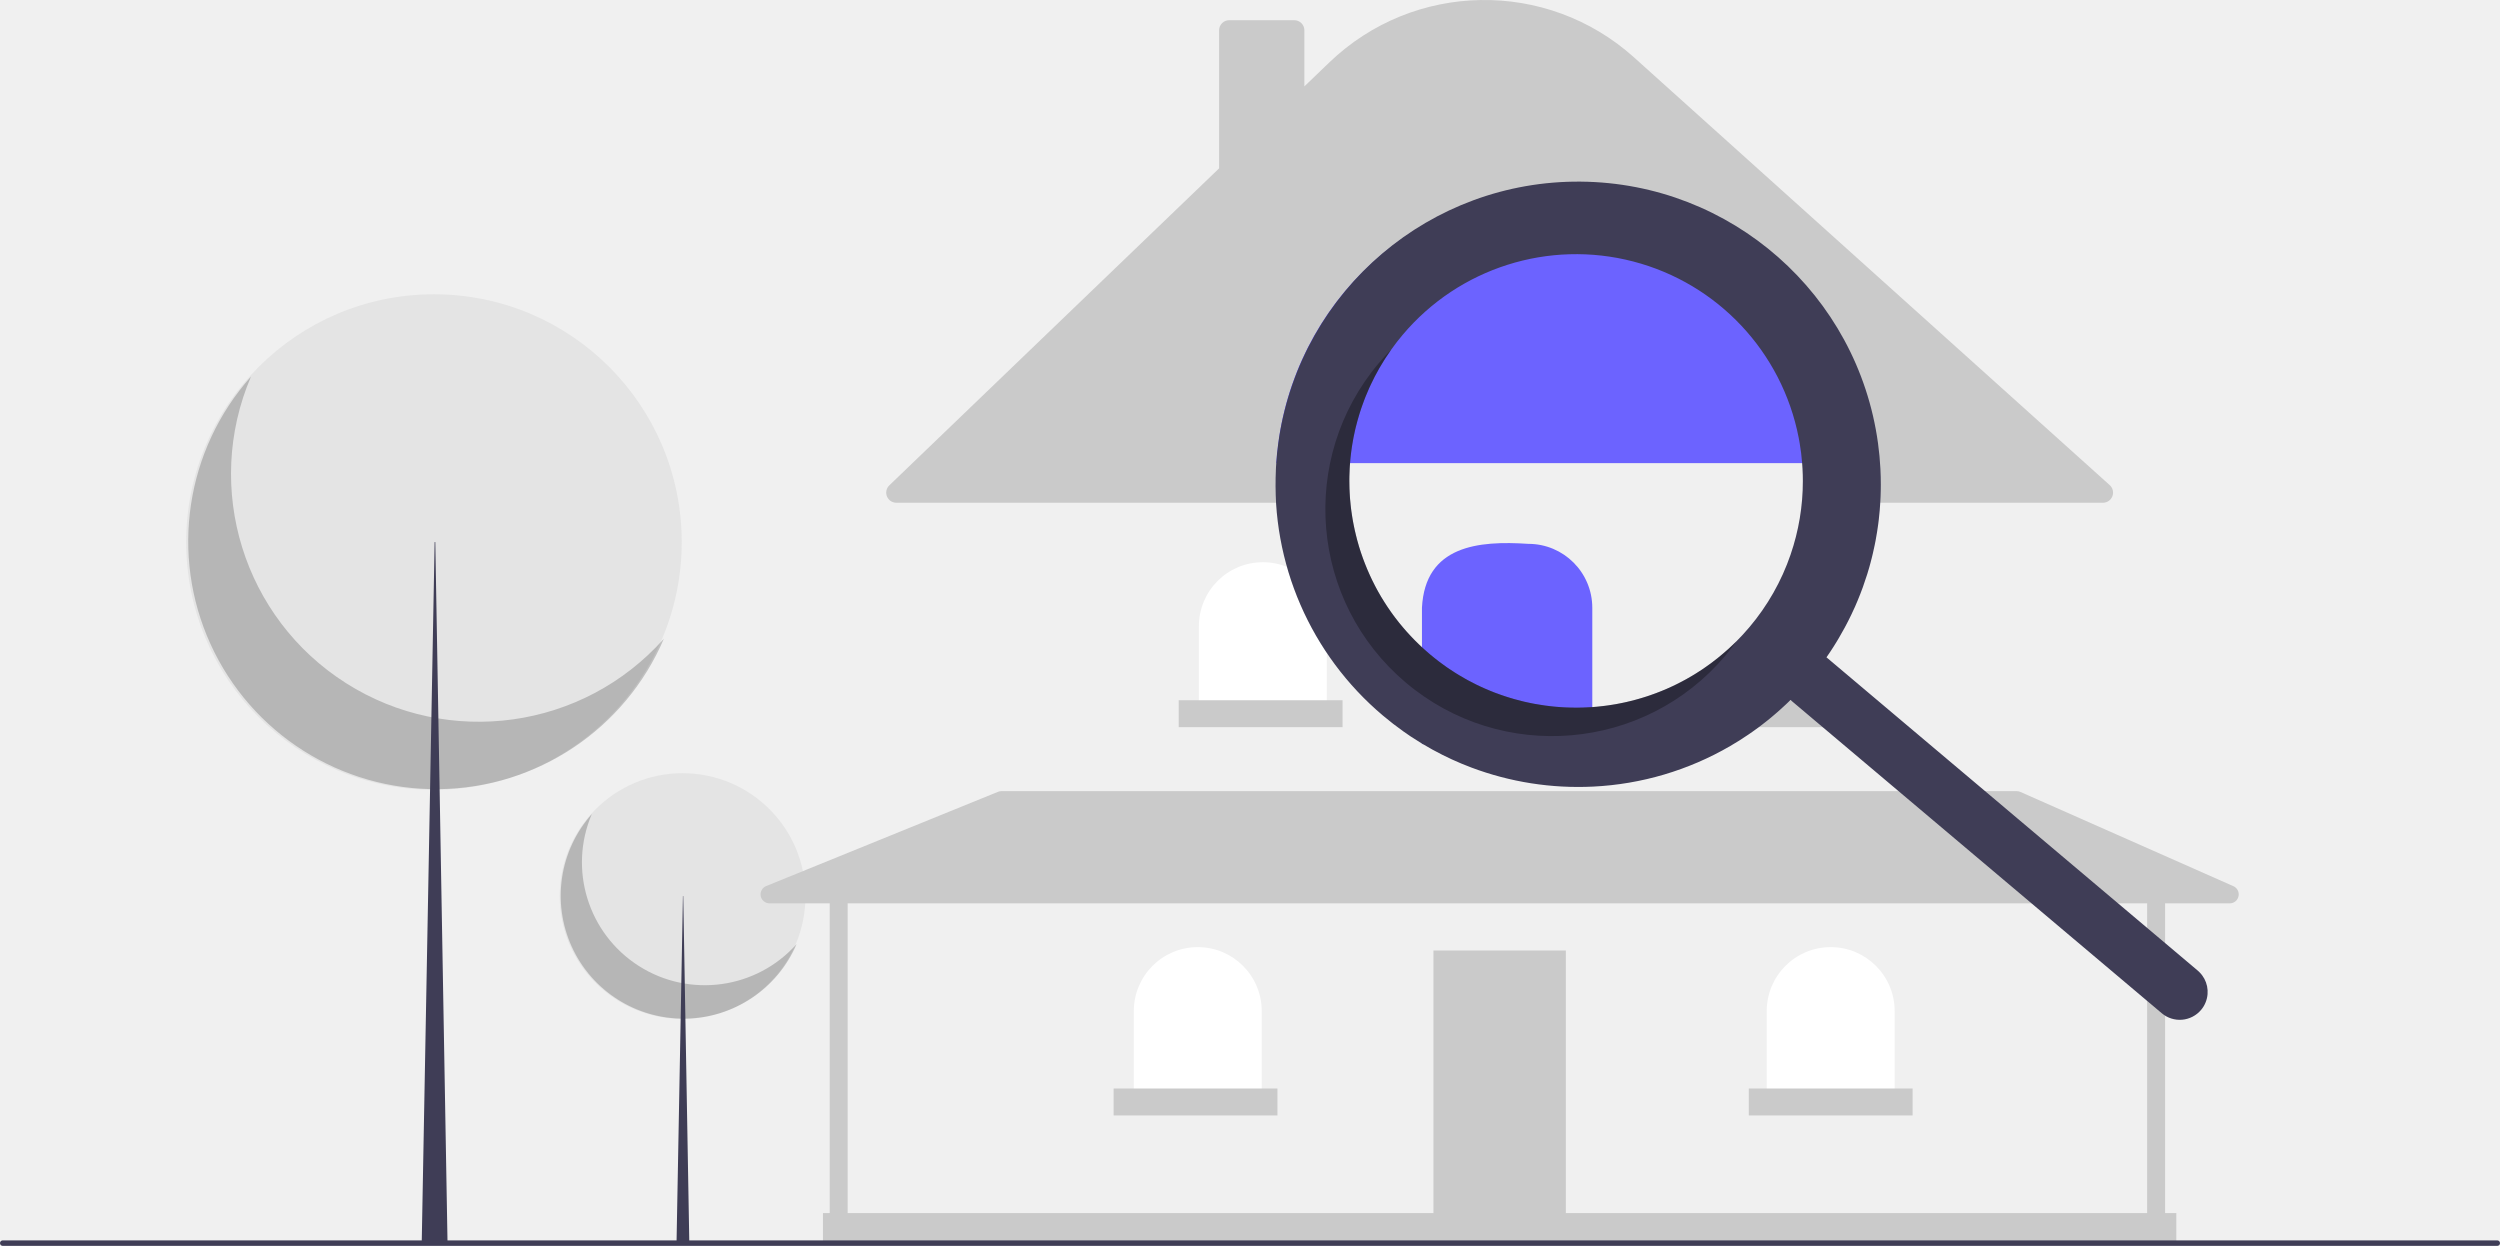
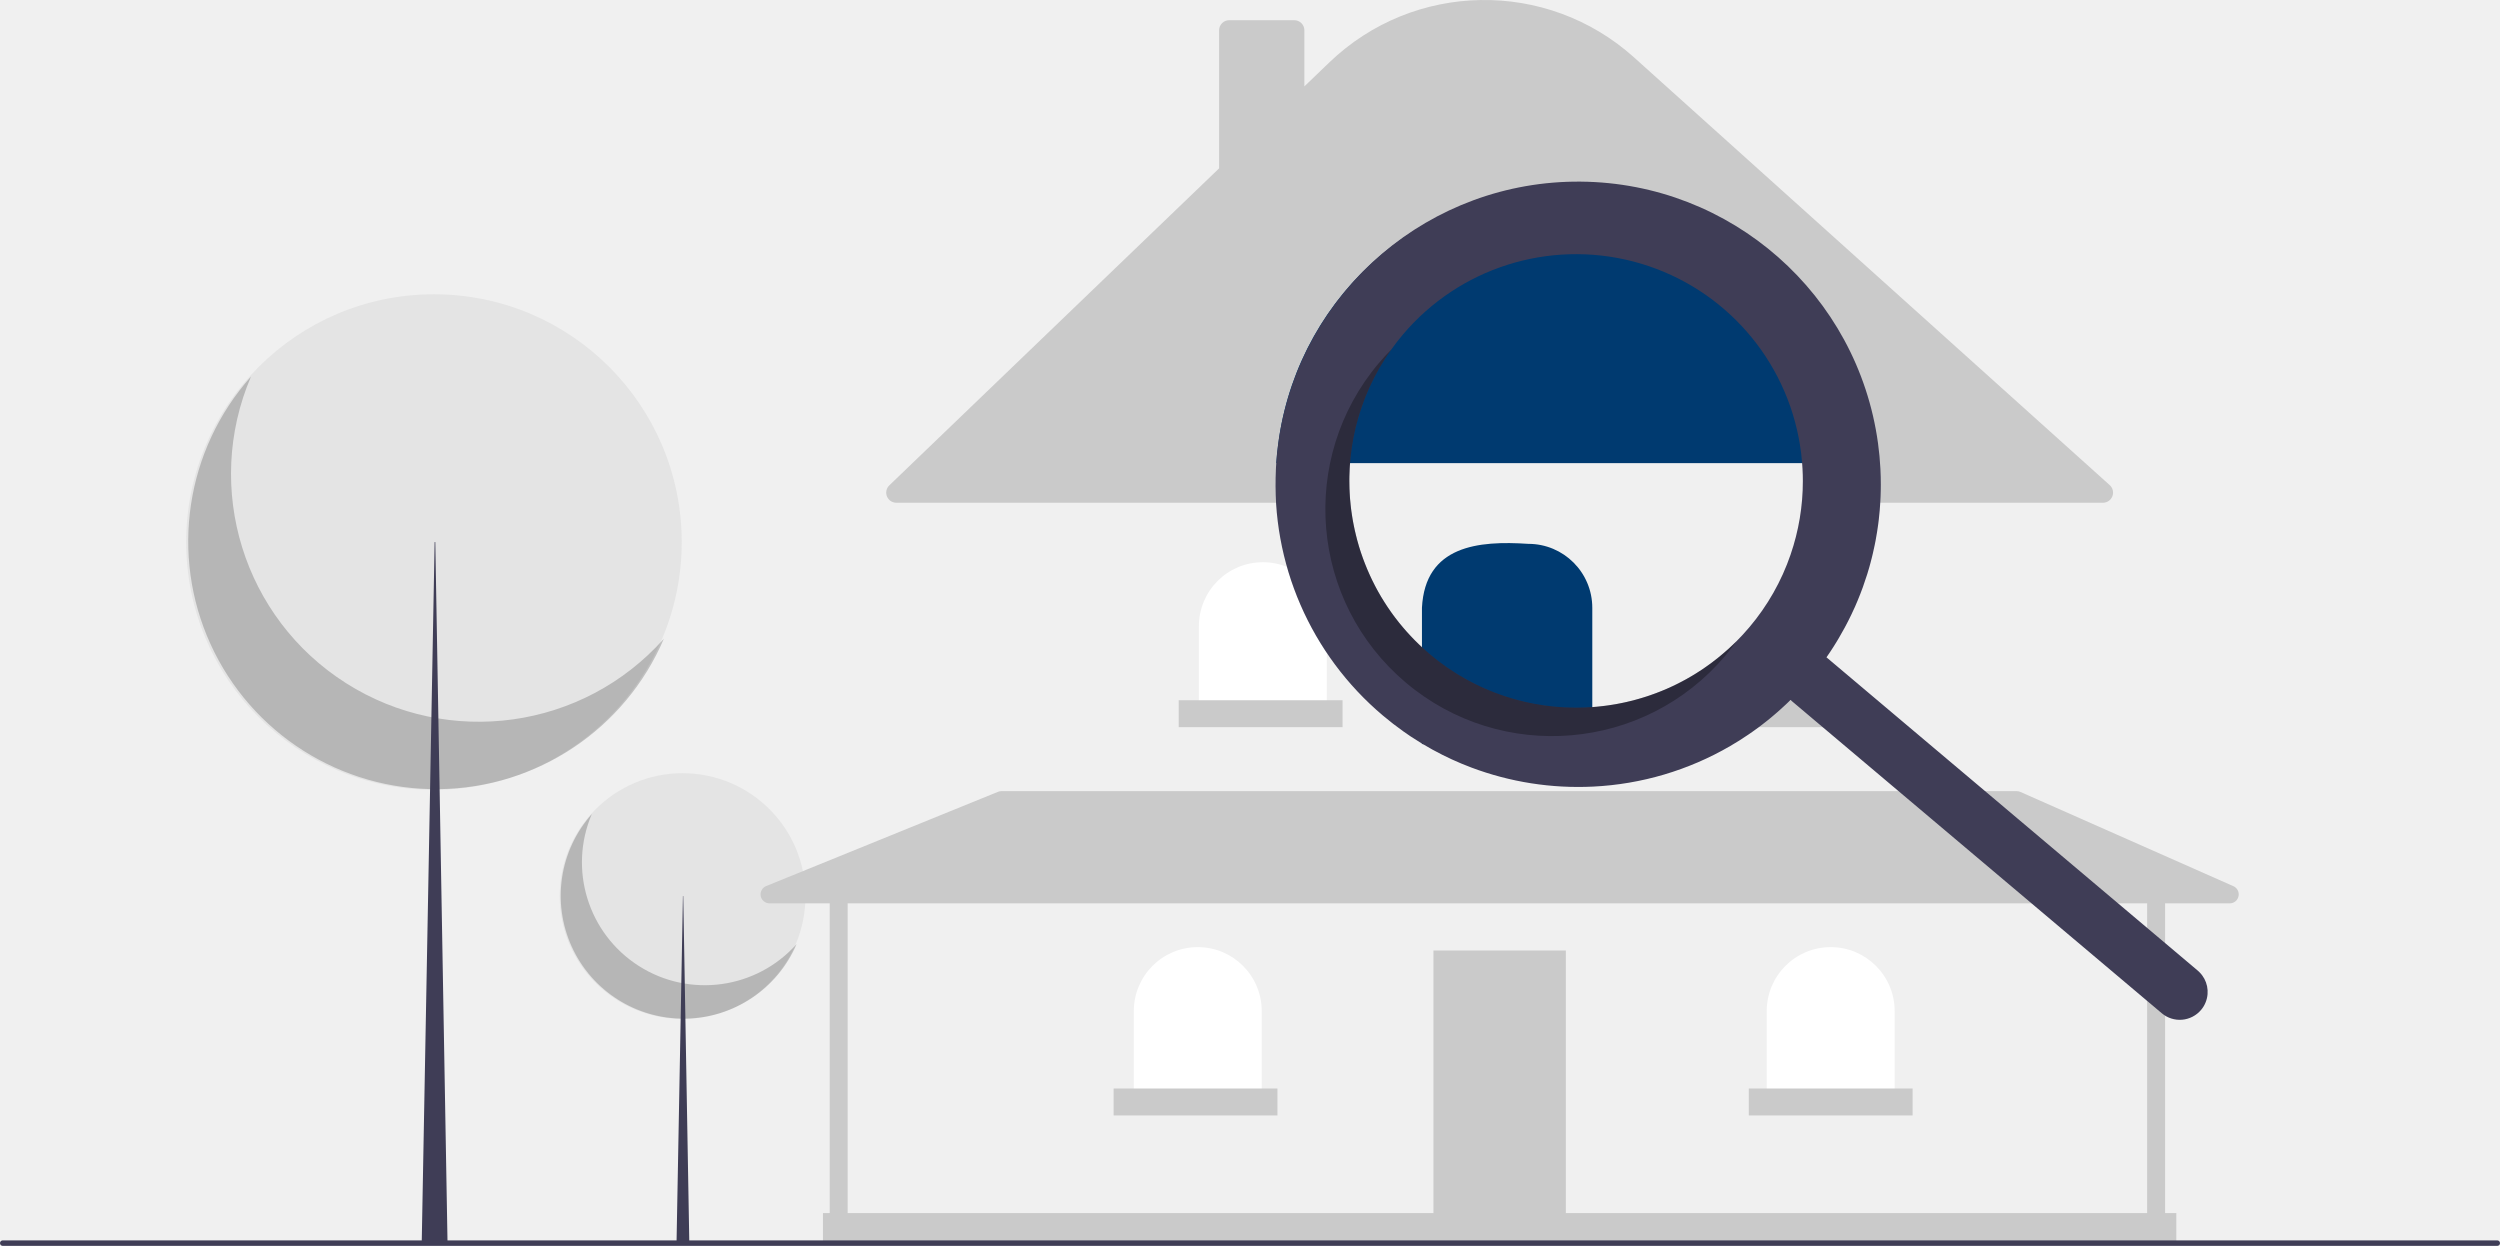
<svg xmlns="http://www.w3.org/2000/svg" data-name="Layer 1" width="909" height="453" viewBox="0 0 909 453">
  <circle cx="248.187" cy="325.819" r="44.682" fill="#e4e4e4" />
  <path d="M360.695,519.474a44.686,44.686,0,0,0,74.454,47.29A44.686,44.686,0,1,1,360.695,519.474Z" transform="translate(-145.5 -223.5)" opacity="0.2" style="isolation:isolate" />
  <polygon points="248.31 325.819 248.432 325.819 250.642 452.5 245.977 452.5 248.31 325.819" fill="#3f3d56" />
  <circle cx="157.782" cy="197.087" r="90.087" fill="#e4e4e4" />
  <path d="M236.764,360.416A90.094,90.094,0,0,0,386.876,455.762,90.095,90.095,0,1,1,236.764,360.416Z" transform="translate(-145.5 -223.5)" opacity="0.2" style="isolation:isolate" />
  <polygon points="158.029 197.087 158.277 197.087 162.732 452.5 153.327 452.5 158.029 197.087" fill="#3f3d56" />
  <rect x="338.809" y="320.3" width="412.922" height="122.408" fill="#f0f0f0" />
  <rect x="521.196" y="345.597" width="48.147" height="97.11" fill="#cacaca" />
  <rect x="362.882" y="175.859" width="364.775" height="112.615" fill="#f0f0f0" />
  <path d="M910.139,406.295H471.401a3.672,3.672,0,0,1-2.545-6.32l119.907-115.256V234.517a3.676,3.676,0,0,1,3.672-3.672h23.665a3.676,3.676,0,0,1,3.672,3.672v20.396l9.057-8.706a81.373,81.373,0,0,1,110.8-1.842L912.594,399.892a3.673,3.673,0,0,1-2.455,6.403Z" transform="translate(-145.5 -223.5)" fill="#cacaca" />
  <path d="M459.176,204.421h0a23.257,23.257,0,0,1,23.257,23.257v31.418a0,0,0,0,1,0,0H435.919a0,0,0,0,1,0,0v-31.418A23.257,23.257,0,0,1,459.176,204.421Z" fill="#fff" />
  <path d="M545.27,204.829h0a23.257,23.257,0,0,1,23.257,23.257v31.418a0,0,0,0,1,0,0H522.012a0,0,0,0,1,0,0v-31.418A23.257,23.257,0,0,1,545.27,204.829Z" fill="#fff" />
  <path d="M631.363,205.237h0a23.257,23.257,0,0,1,23.257,23.257v31.418a0,0,0,0,1,0,0H608.106a0,0,0,0,1,0,0v-31.418A23.257,23.257,0,0,1,631.363,205.237Z" fill="#fff" />
  <path d="M665.637,344.373h0a23.257,23.257,0,0,1,23.257,23.257v31.418a0,0,0,0,1,0,0H642.38a0,0,0,0,1,0,0v-31.418A23.257,23.257,0,0,1,665.637,344.373Z" fill="#fff" />
  <path d="M435.511,344.373h0a23.257,23.257,0,0,1,23.257,23.257v31.418a0,0,0,0,1,0,0H412.254a0,0,0,0,1,0,0v-31.418A23.257,23.257,0,0,1,435.511,344.373Z" fill="#fff" />
  <path d="M957.557,545.711,880.097,511.437a3.264,3.264,0,0,0-1.321-.279H509.618a3.263,3.263,0,0,0-1.229.24l-84.315,34.274a3.264,3.264,0,0,0,1.229,6.288H447.179v112.615h-2.448V676H936.809V664.575h-4.08v-112.615H956.236A3.264,3.264,0,0,0,957.557,545.711Zm-31.356,118.864H453.707v-112.615H926.2Z" transform="translate(-145.5 -223.5)" fill="#cacaca" />
  <rect x="428.575" y="254.608" width="59.572" height="9.793" fill="#cacaca" />
  <rect x="515.892" y="254.608" width="59.572" height="9.793" fill="#cacaca" />
  <rect x="603.209" y="254.608" width="59.572" height="9.793" fill="#cacaca" />
  <rect x="635.851" y="395.784" width="59.572" height="9.793" fill="#cacaca" />
  <rect x="404.909" y="395.784" width="59.572" height="9.793" fill="#cacaca" />
  <path d="M1053.5,676.5h-907a1,1,0,0,1,0-2h907a1,1,0,0,1,0,2Z" transform="translate(-145.5 -223.5)" fill="#3f3d56" />
  <path d="M825.366,397.68c0,.64-.01,1.29-.02,1.93-.01.77-.03,1.53-.06,2.3-.03.67-.06,1.33-.1,1.99-.12,2.21-.31,4.41-.57,6.62-.06.56-.13,1.11-.21,1.67-.06.43-.12.87-.19,1.31-.07.49-.14.98-.22,1.47q-.24,1.56-.54,3.12c-.1.52-.2,1.04-.31,1.56-.21,1.03-.44,2.07-.68,3.1-.02.08-.04.17-.06.25-.12.51-.24,1.01-.37,1.52-.04.15-.07.29-.12.44-.09.38-.19.76-.29,1.14-.14.53-.28,1.05-.43,1.58-.24.82-.48,1.63-.73,2.45a2.581,2.581,0,0,0-.08.26c-.48,1.55-.99,3.08-1.55,4.6-.29.8-.6,1.61-.91,2.41-.31.8-.63,1.6-.96,2.39-.32.77-.65,1.54-.98,2.3-.08.18-.16.36-.25.54-.35.79-.71,1.56-1.08,2.33-.01.01-.01.03-.02.04-.29.62-.6,1.24-.91,1.85a.075.075,0,0,1-.02.05c-.3.6-.61,1.2-.93,1.79l-.51.97-.06.11c-.64,1.19-1.3,2.37-2,3.54-.15.26-.3.52-.45.77-.15.26-.31.52-.47.77q-.15.27-.33.54c-.21.34-.42.69-.64,1.03-.04.07-.09.14-.13.21-.38.59-.76,1.17-1.14,1.76-.47.71-.95,1.41-1.44,2.11l-10.86,17.38-.47-.39-.13-.12h-.01l-.43-.36-1.18-1c-.36.35-.71.7-1.07,1.04-.14.14-.29.27-.43.41-.11.1-.21.2-.32.3a104.718,104.718,0,0,1-69.98,29.75h-.03a114.298,114.298,0,0,1-57.03-13.46c-.39-.2-.77-.4-1.15-.63-2.28-1.24-4.51-2.55-6.7-3.95-.01-.01-.02-.01-.03-.02q-3.81-2.7-7.44-5.76a109.927,109.927,0,0,1-38.93-89.79c.03-.67.07-1.33.12-2q.24-3.63.74-7.23c.09-.67.19-1.34.29-2h213.78q.63,4.59.87,9.23C825.316,393.83,825.366,395.75,825.366,397.68Z" transform="translate(-145.5 -223.5)" fill="#f0f0f0" />
-   <path d="M824.346,382.67a108.092,108.092,0,0,0-213.78,0c-.1.66-.2,1.33-.29,2q-.495,3.6-.74,7.23H825.217Q824.976,387.265,824.346,382.67Z" transform="translate(-145.5 -223.5)" fill="#6c63ff" />
-   <path d="M724.459,494.047H662.521V444.5c1.143-22.643,20.496-24.471,38.68-23.256a23.256,23.256,0,0,1,23.257,23.256Z" transform="translate(-145.5 -223.5)" fill="#6c63ff" />
+   <path d="M824.346,382.67a108.092,108.092,0,0,0-213.78,0c-.1.66-.2,1.33-.29,2q-.495,3.6-.74,7.23H825.217Q824.976,387.265,824.346,382.67Z" transform="translate(-145.5 -223.5)" fill="#003a70" />
+   <path d="M724.459,494.047H662.521V444.5c1.143-22.643,20.496-24.471,38.68-23.256a23.256,23.256,0,0,1,23.257,23.256Z" transform="translate(-145.5 -223.5)" fill="#003a70" />
  <path d="M662.516,458.82V458.83c0,.01.01.01.02.01ZM637.606,382.67c-.04.25-.09.5-.13.75.04-.25.09-.5.14-.75Zm-1.24,9.23c-.03.38-.06.76-.08,1.14q.03-.57.09-1.14a1.475,1.475,0,0,1,.01-.21C636.376,391.76,636.376,391.83,636.366,391.9Zm26.15,66.93c0,.01.01.01.02.01l-.02-.02Zm-24.91-76.16c-.04.25-.09.5-.13.75.04-.25.09-.5.14-.75Zm-1.32,10.37q.03-.57.09-1.14a1.475,1.475,0,0,1,.01-.21c-.01.07-.01.14-.02.21C636.336,392.28,636.306,392.66,636.286,393.04ZM945.226,577a6.772,6.772,0,0,0-.62-.58l-.01-.01-49.52-41.79-1.28-1.08-4.87-4.11-1.22-1.03L880.766,522.54l-1.9-1.6L874.937,517.62l-2.01-1.7-18.96-15.99L843.096,490.76l-1.46-1.23-32.03-27.03c.49-.7.97-1.4,1.44-2.11.38-.59.76-1.17,1.14-1.76.04-.07.09-.14.13-.21.22-.34.43-.69.64-1.03q.18-.27.33-.54c.16-.25.32-.51.47-.77.15-.25.3-.51.45-.77.7-1.17,1.36-2.35,2-3.54l.06-.11.51-.97c.32-.59.63-1.19.93-1.79a.075.075,0,0,0,.02-.05c.31-.61.62-1.23.91-1.85.01-.01.01-.03.02-.04.37-.77.73-1.54,1.08-2.33.09-.18.17-.36.25-.54.33-.76.66-1.53.98-2.3.33-.79.65-1.59.96-2.39.31-.8.62-1.61.91-2.41q.825-2.295,1.55-4.6a2.581,2.581,0,0,1,.08-.26c.25-.82.49-1.63.73-2.45.15-.53.29-1.05.43-1.58.1-.38.2-.76.29-1.14.05-.15.08-.29.12-.44.13-.51.25-1.01.37-1.52.02-.08.04-.17.06-.25.24-1.03.47-2.07.68-3.1.11-.52.21-1.04.31-1.56.19-1.04.38-2.08.54-3.12.08-.49.15-.98.22-1.47.07-.44.13-.88.19-1.31.08-.56.15-1.11.21-1.67.26-2.21.45-4.41.57-6.62.04-.66.07-1.32.1-1.99.03-.77.05-1.53.06-2.3.01-.64.02-1.29.02-1.93,0-1.93-.05-3.85-.15-5.78q-.24-4.635-.87-9.23a110.052,110.052,0,0,0-217.78-2c-.1.66-.2,1.33-.29,2q-.495,3.6-.74,7.23c-.05.67-.09,1.33-.12,2a109.927,109.927,0,0,0,38.93,89.79q3.63,3.06,7.44,5.76c.01.01.02.01.03.02.85.6,1.7,1.19,2.56,1.77,1.37.9,2.75,1.78,4.14,2.62.11.06.22.13.33.19,1.2.72,2.41,1.41,3.62,2.08h.01a108.153,108.153,0,0,0,13.99,6.44,110.384,110.384,0,0,0,44.23,6.94h.03a109.761,109.761,0,0,0,49.91-14.77c2.21-1.28,4.39-2.65,6.52-4.11.53-.36,1.07-.73,1.59-1.1.64-.45,1.28-.92,1.92-1.39.01,0,.01-.01.02-.01a1.43,1.43,0,0,1,.15-.11c.43-.33.87-.66,1.29-.98.11-.08.22-.16.33-.25a.481.481,0,0,0,.08-.07c.25-.18.49-.38.74-.57.25-.19.49-.39.74-.59a.939.939,0,0,0,.12-.09c.28-.23.56-.45.84-.68.29-.23.57-.47.84-.7.28-.23.55-.46.83-.7.24-.2.49-.41.73-.63.08-.06.15-.13.23-.2a.713.713,0,0,1,.1-.08c.33-.28.65-.57.97-.86.08-.07.15-.14.23-.21.49-.44.98-.88,1.46-1.34.11-.1.23-.21.34-.31.11-.1.21-.2.32-.3.14-.14.29-.27.43-.41.36-.34.71-.69,1.07-1.04l1.18,1,.43.36h.01l.13.12.47.39,6.98,5.9.15.13.12.09.79.67,1.58,1.34,1.58,1.33.23.19,7.35,6.2,1.02.86,7.09,5.98,36.7,30.97,1.28,1.08,50.23,42.38,12.88,10.87,4.79,4.04a10.133,10.133,0,0,0,14.29-1.2,9.842,9.842,0,0,0,1.69-2.84A10.091,10.091,0,0,0,945.226,577ZM655.556,345.19a82.447,82.447,0,0,1,143.95,37.48c.13.67.25,1.33.36,2,.41,2.39.71,4.81.89,7.23.05.67.1,1.33.13,2,.09,1.5.13,3.01.13,4.51a82.078,82.078,0,0,1-4.46,26.74v.01a82.007,82.007,0,0,1-14.97,26.38c-.14.16-.28.33-.43.49-1.32,1.56-2.71,3.06-4.14,4.49-.01.01-.02.03-.03.04-.49.49-.99.99-1.49,1.45-1.02.99-2.06,1.93-3.12,2.83q-2.385,2.085-4.89,3.91c-.56.41-1.12.81-1.69,1.21-.56.4-1.13.78-1.7,1.16-1.14.76-2.3,1.49-3.47,2.18-.58.35-1.18.69-1.77,1.02-.59.34-1.19.66-1.79.97-.6.32-1.2.63-1.81.93-1.21.61-2.43,1.18-3.67,1.71q-.93.42-1.86.78c-.39.16-.77.32-1.16.46a3.761,3.761,0,0,1-.47.18q-.315.135-.63.24a1.816,1.816,0,0,1-.21.08c-.43.17-.85.32-1.29.47-.63.23-1.26.44-1.9.64-.64.21-1.27.41-1.91.59-.64.2-1.29.38-1.93.55-.65.18-1.29.35-1.94.5-.69.18-1.38.34-2.08.49-.61.14-1.21.26-1.82.37-.57.12-1.15.22-1.72.32-.8.14-1.6.27-2.41.38-.44.07-.87.13-1.31.17-.19.03-.37.05-.55.07-.56.08-1.12.14-1.67.19-.15.01-.29.03-.43.04-.61.06-1.23.11-1.84.16-1.31.09-2.61.15-3.92.18-.66.01-1.33.02-1.99.02s-1.32-.01-1.98-.03c0,0,0,.01-.01,0-.01.01-.01.01-.02,0a.014.014,0,0,1-.02,0,.17.17,0,0,1-.1,0c-.47,0-.94-.02-1.4-.05-.34-.01-.69-.02-1.04-.05q-.705-.03-1.41-.09c-.15,0-.3-.02-.45-.03a1.486,1.486,0,0,1-.21-.02c-.48-.04-.97-.08-1.45-.13-.24-.02-.49-.04-.73-.07-.73-.08-1.46-.17-2.18-.27-.82-.1-1.64-.22-2.45-.37-.38-.05-.75-.12-1.12-.19q-.735-.12-1.47-.27c-.51-.1-1.02-.2-1.53-.32-.41-.09-.83-.18-1.24-.28-.2-.04-.4-.09-.59-.14-1.05-.25-2.09-.52-3.12-.82-.65-.18-1.3-.37-1.94-.57-.88-.27-1.75-.56-2.62-.87-.34-.11-.67-.23-1.01-.36-.34-.11-.67-.24-1.01-.37-.31-.11-.62-.23-.92-.35-.5-.19-.99-.39-1.48-.59-1.01-.41-2-.84-2.99-1.3-.56-.27-1.12-.53-1.67-.8q-3.255-1.575-6.41-3.5c-.52-.31-1.04-.64-1.56-.97-.65-.4-1.28-.82-1.91-1.24-.35-.24-.69-.47-1.03-.71-.63-.44-1.25-.89-1.86-1.34-.32-.23-.64-.47-.95-.71-1.11-.84-2.2-1.72-3.27-2.62-.51-.43-1.02-.87-1.52-1.32-.21-.18-.42-.37-.63-.56-.24-.22-.48-.43-.71-.66l-.02-.02c-.35-.31-.7-.64-1.04-.97-.53-.5-1.05-1.01-1.55-1.53-.52-.51-1.02-1.04-1.51-1.56-.5-.52-.98-1.05-1.45-1.59q-.72-.795-1.41-1.62c-.45-.52-.89-1.06-1.31-1.59q-1.53-1.89-2.92-3.85c-.43-.6-.84-1.2-1.24-1.81-.43-.62-.84-1.25-1.23-1.88-.41-.63-.8-1.27-1.18-1.92a.209.209,0,0,0-.04-.06c-.75-1.27-1.47-2.55-2.14-3.85q-1.035-1.98-1.95-4c-.31-.67-.61-1.35-.89-2.03-.58-1.37-1.12-2.74-1.62-4.13-.25-.67-.48-1.34-.71-2.02a.495.495,0,0,0-.04-.13c-.46-1.38-.88-2.77-1.25-4.17-.01-.02-.01-.04-.02-.06-.19-.69-.37-1.38-.53-2.08-.16-.61-.3-1.22-.43-1.84-.15-.69-.3-1.38-.43-2.08-.07-.36-.14-.72-.2-1.08-.06-.3-.11-.61-.16-.91-.05-.3-.1-.61-.15-.92q-.15-.915-.27-1.83c-.1-.72-.18-1.44-.26-2.17-.09-.87-.17-1.74-.24-2.62-.05-.59-.08-1.19-.11-1.79-.03-.55-.06-1.1-.07-1.65a.139.139,0,0,1,0-.09.014.014,0,0,1,0-.02c-.01-.01-.01-.01,0-.02a.014.014,0,0,1,0-.02c-.01-.22-.02-.44-.02-.66q-.03-.975-.03-1.95c0-.59.01-1.17.02-1.76q.03-1.23.09-2.46c0-.18.02-.35.03-.53.01-.18.02-.35.03-.53q.03-.57.09-1.14a1.475,1.475,0,0,1,.01-.21c.03-.43.07-.86.11-1.29.08-.86.18-1.73.29-2.59.06-.43.11-.86.18-1.29.04-.3.09-.61.14-.92q.06-.465.15-.93c.07-.41.14-.83.22-1.25.04-.25.09-.5.14-.75q.285-1.5.63-3c.23-1.01.49-2.01.77-3.01.27-1.01.57-2.02.89-3.03.15-.51.31-1.01.49-1.51.33-1.01.68-2.01,1.07-3,.18-.49.37-.99.58-1.48.4-.99.82-1.98,1.25-2.95.22-.49.44-.98.68-1.47.45-.97.92-1.94,1.43-2.89.49-.97,1.02-1.92,1.56-2.86s1.1-1.88,1.69-2.81c.27-.46.57-.93.88-1.38.6-.92,1.23-1.84,1.87-2.74C652.697,348.72,654.086,346.93,655.556,345.19ZM636.366,391.9c-.03.38-.06.76-.08,1.14q.03-.57.09-1.14a1.475,1.475,0,0,1,.01-.21C636.376,391.76,636.376,391.83,636.366,391.9Zm1.24-9.23c-.04.25-.09.5-.13.75.04-.25.09-.5.14-.75Zm24.91,76.15V458.83c0,.01.01.01.02.01Z" transform="translate(-145.5 -223.5)" fill="#3f3d56" />
  <path d="M665.398,461.379a82.455,82.455,0,0,1-13.991-110.84q-2.365,2.381-4.572,4.988A82.45,82.45,0,1,0,772.864,461.87q2.202-2.61,4.148-5.346A82.455,82.455,0,0,1,665.398,461.379Z" transform="translate(-145.5 -223.5)" opacity="0.3" style="isolation:isolate" />
</svg>
